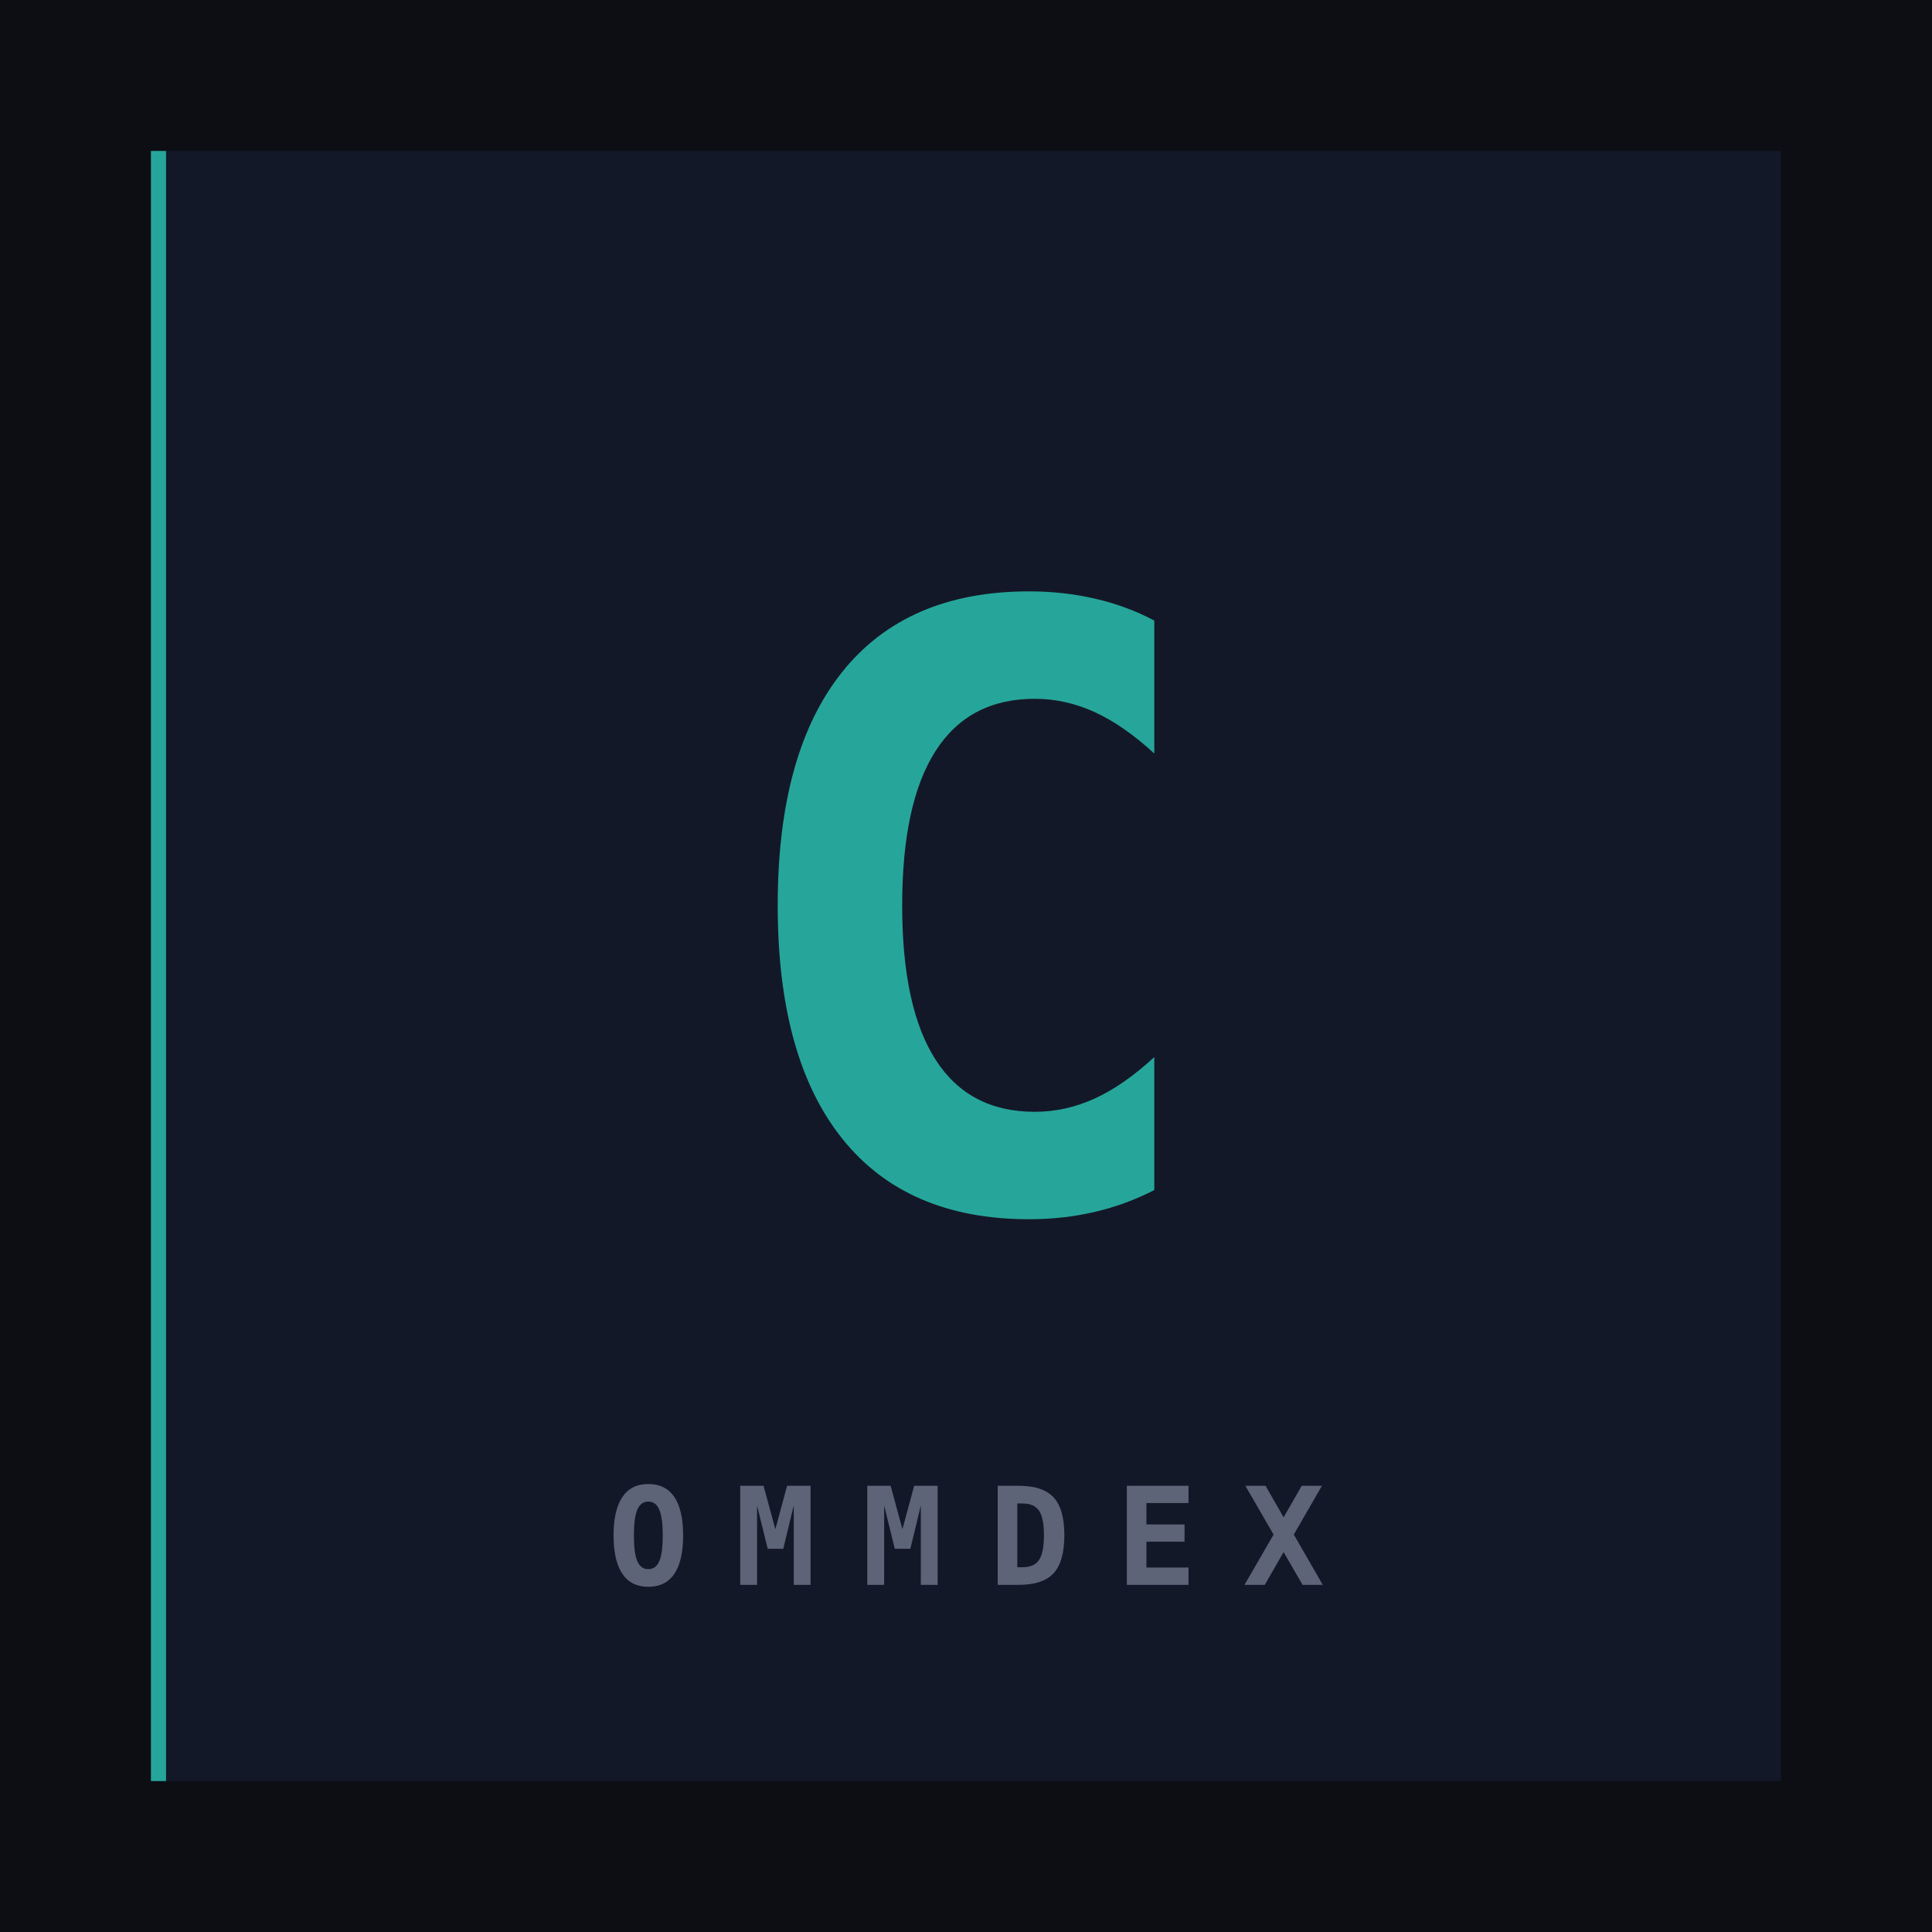
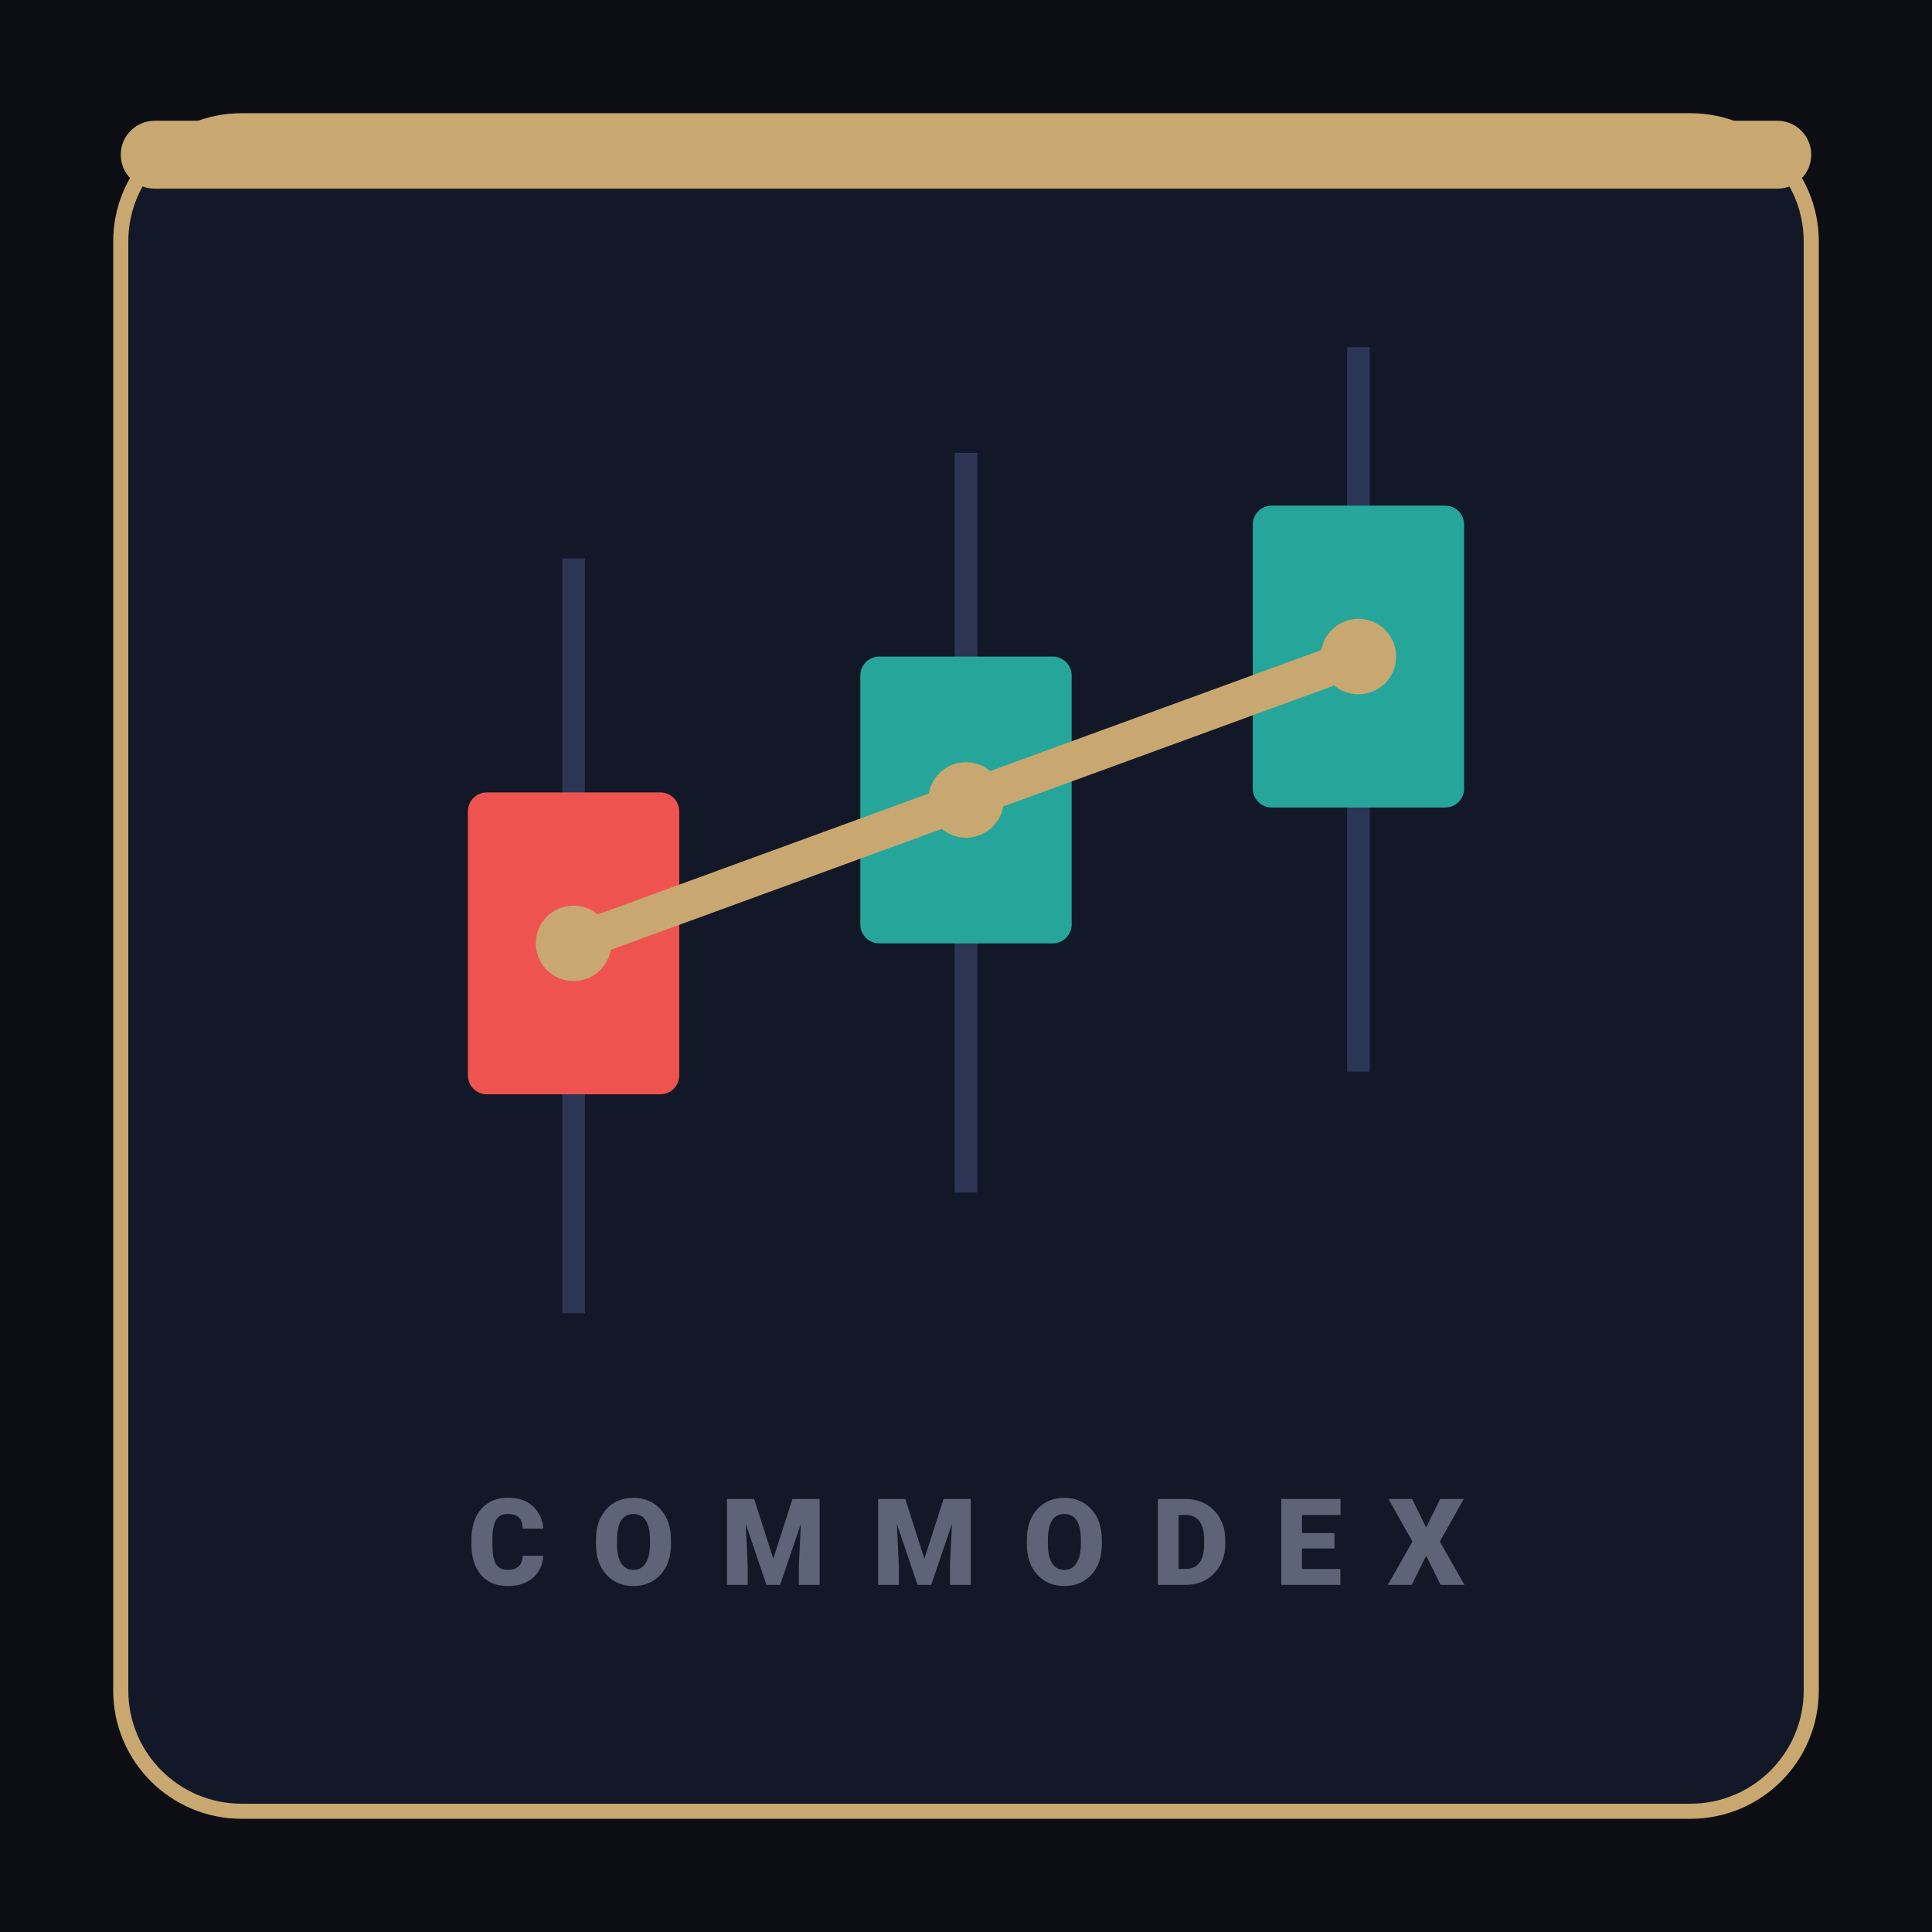
- <svg xmlns="http://www.w3.org/2000/svg" viewBox="0 0 512 512">
+ <svg xmlns="http://www.w3.org/2000/svg" viewBox="0 0 512 512" fill="none">
  <rect width="512" height="512" fill="#0c0e14" />
-   <rect x="40" y="40" width="432" height="432" fill="#131828" />
-   <rect x="40" y="40" width="4" height="432" fill="#26a69a" />
-   <text x="256" y="320" font-family="monospace" font-size="220" font-weight="900" fill="#26a69a" text-anchor="middle">C</text>
-   <text x="256" y="420" font-family="monospace" font-size="36" font-weight="700" fill="#5d6478" text-anchor="middle" letter-spacing="12">OMMDEX</text>
+   <rect x="32" y="32" width="448" height="448" rx="32" fill="#131828" stroke="#c8a870" stroke-width="4" />
+   <rect x="32" y="32" width="448" height="18" rx="9" fill="#c8a870" />
+   <line x1="152" y1="148" x2="152" y2="348" stroke="#2d3555" stroke-width="6" />
+   <line x1="256" y1="120" x2="256" y2="316" stroke="#2d3555" stroke-width="6" />
+   <line x1="360" y1="92" x2="360" y2="284" stroke="#2d3555" stroke-width="6" />
+   <rect x="124" y="210" width="56" height="80" rx="5" fill="#ef5350" />
+   <rect x="228" y="174" width="56" height="76" rx="5" fill="#26a69a" />
+   <rect x="332" y="134" width="56" height="80" rx="5" fill="#26a69a" />
+   <polyline points="152,250 256,212 360,174" stroke="#c8a870" stroke-width="10" stroke-linecap="round" stroke-linejoin="round" />
+   <circle cx="152" cy="250" r="10" fill="#c8a870" />
+   <circle cx="256" cy="212" r="10" fill="#c8a870" />
+   <circle cx="360" cy="174" r="10" fill="#c8a870" />
+   <text x="256" y="420" font-family="'Roboto', 'Helvetica Neue', Arial, sans-serif" font-weight="800" font-size="32" letter-spacing="12" fill="#5d6478" text-anchor="middle">COMMODEX</text>
</svg>
